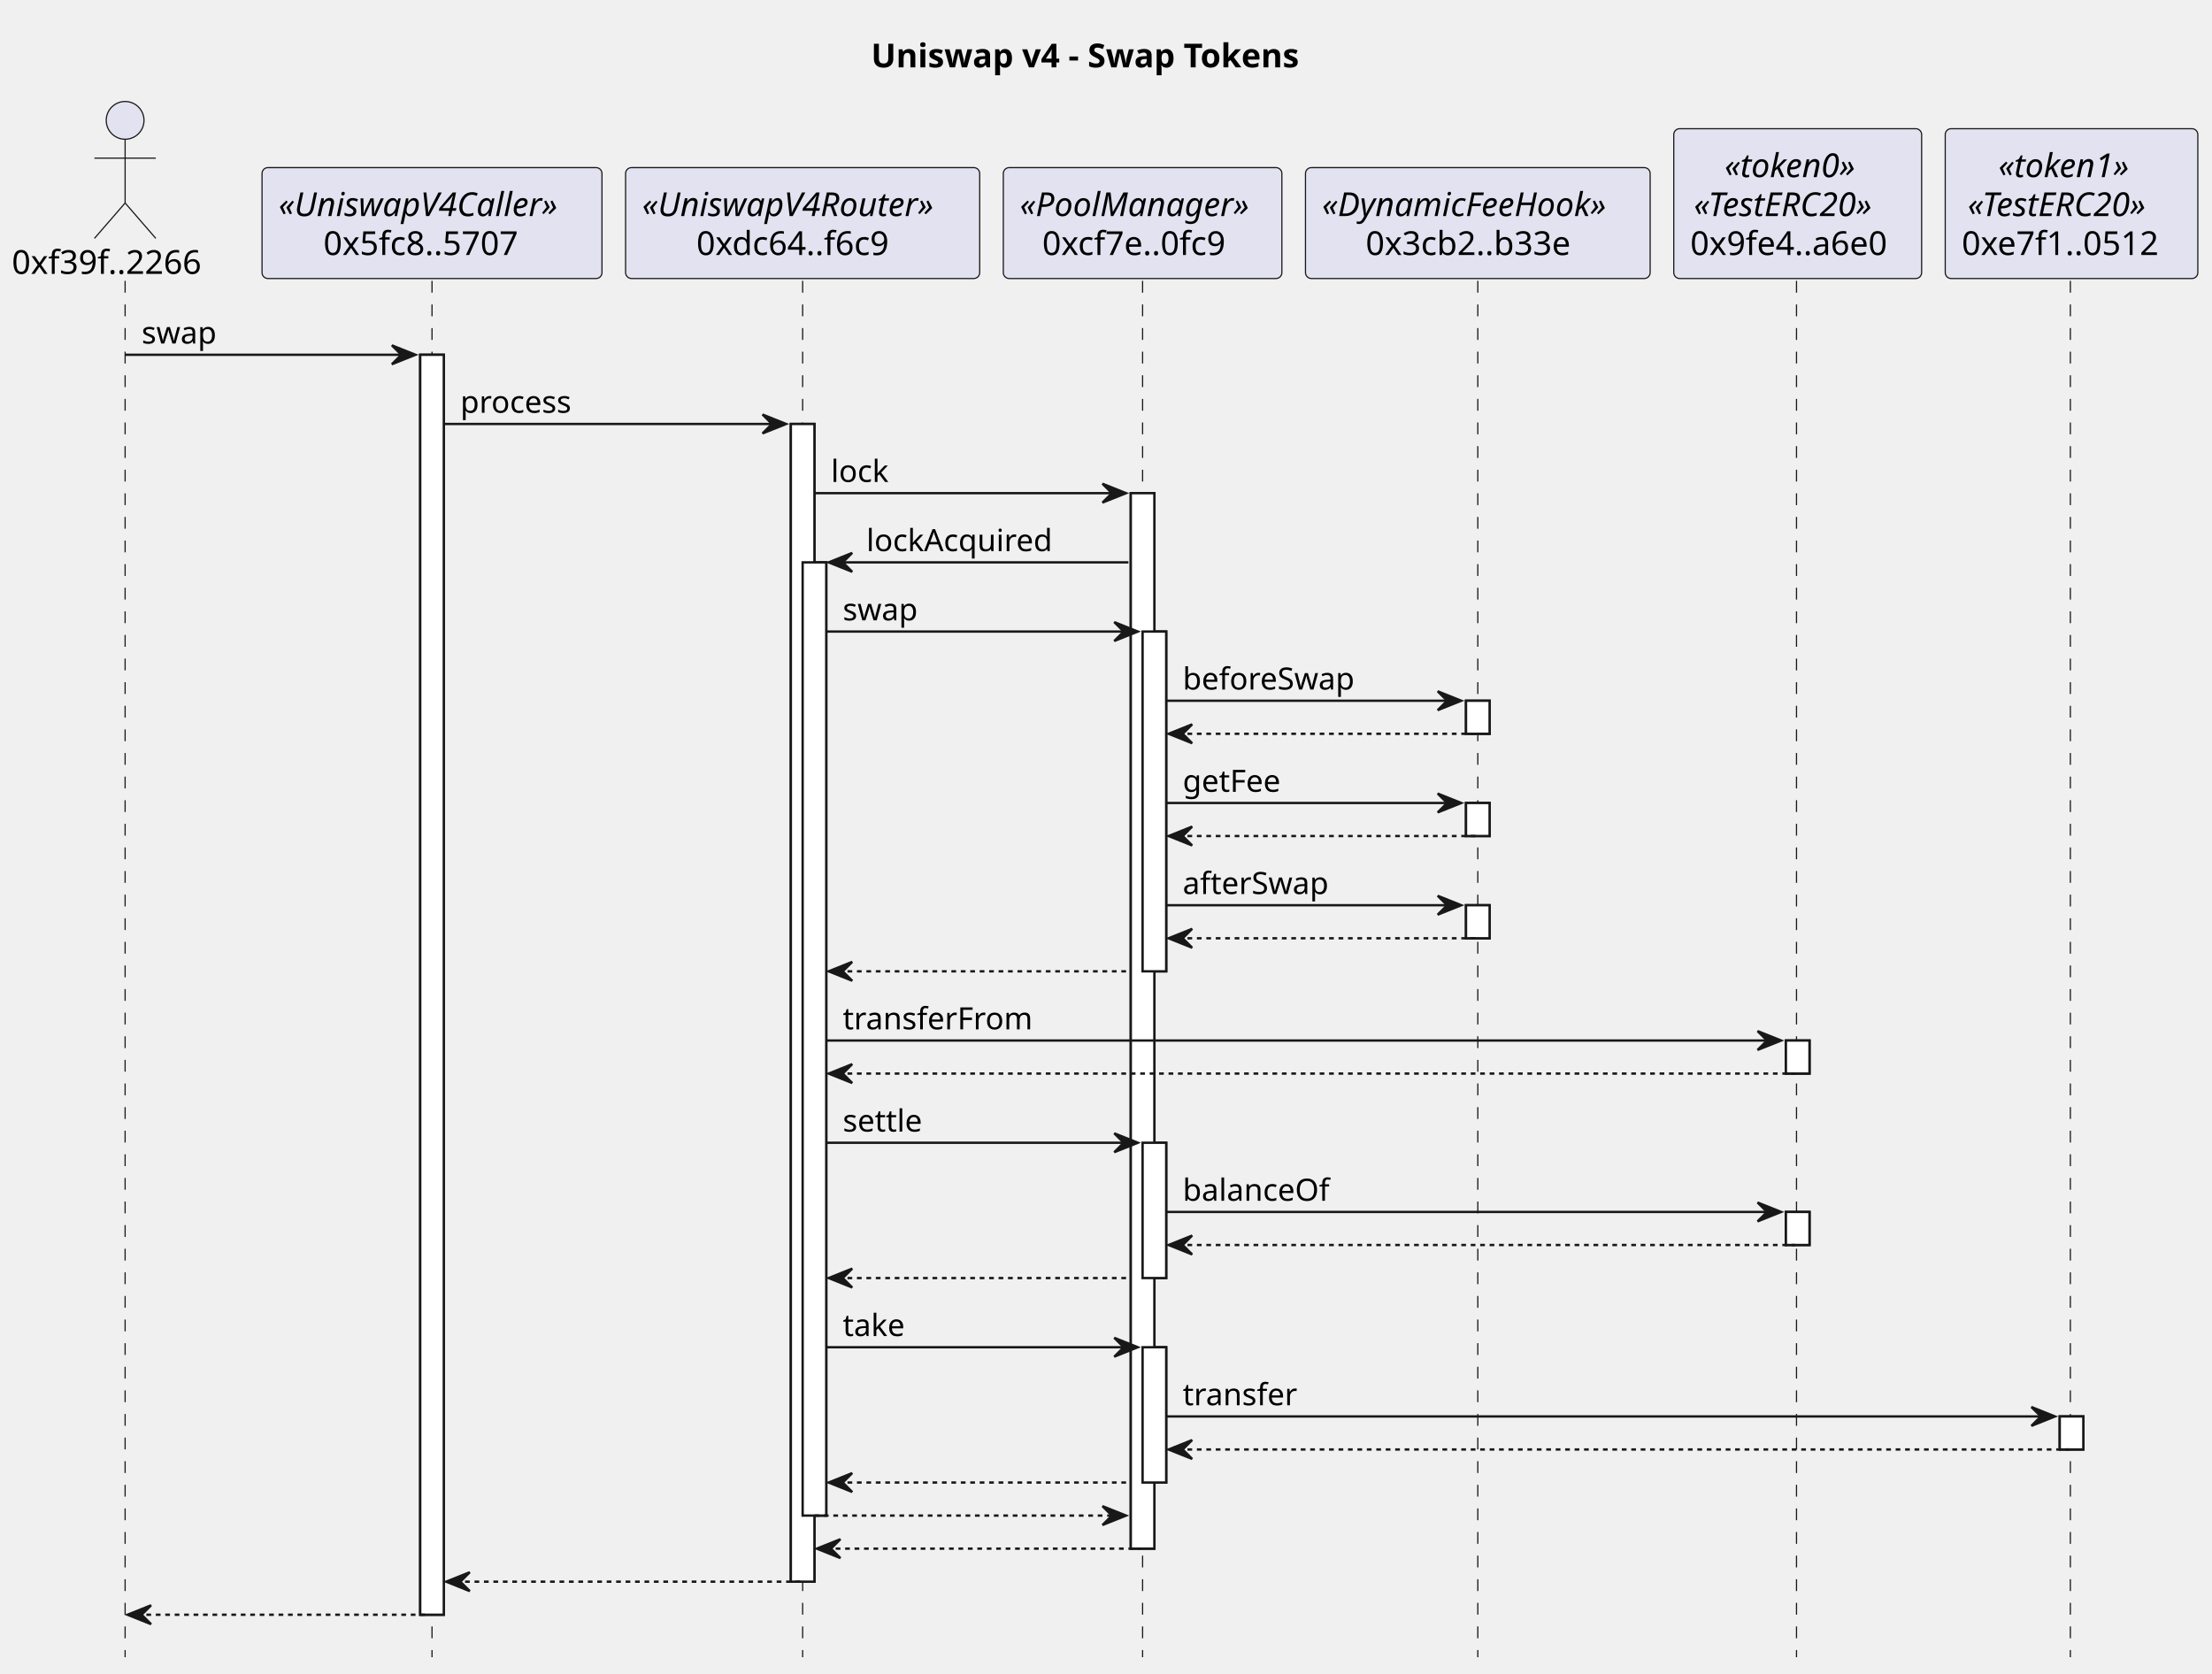
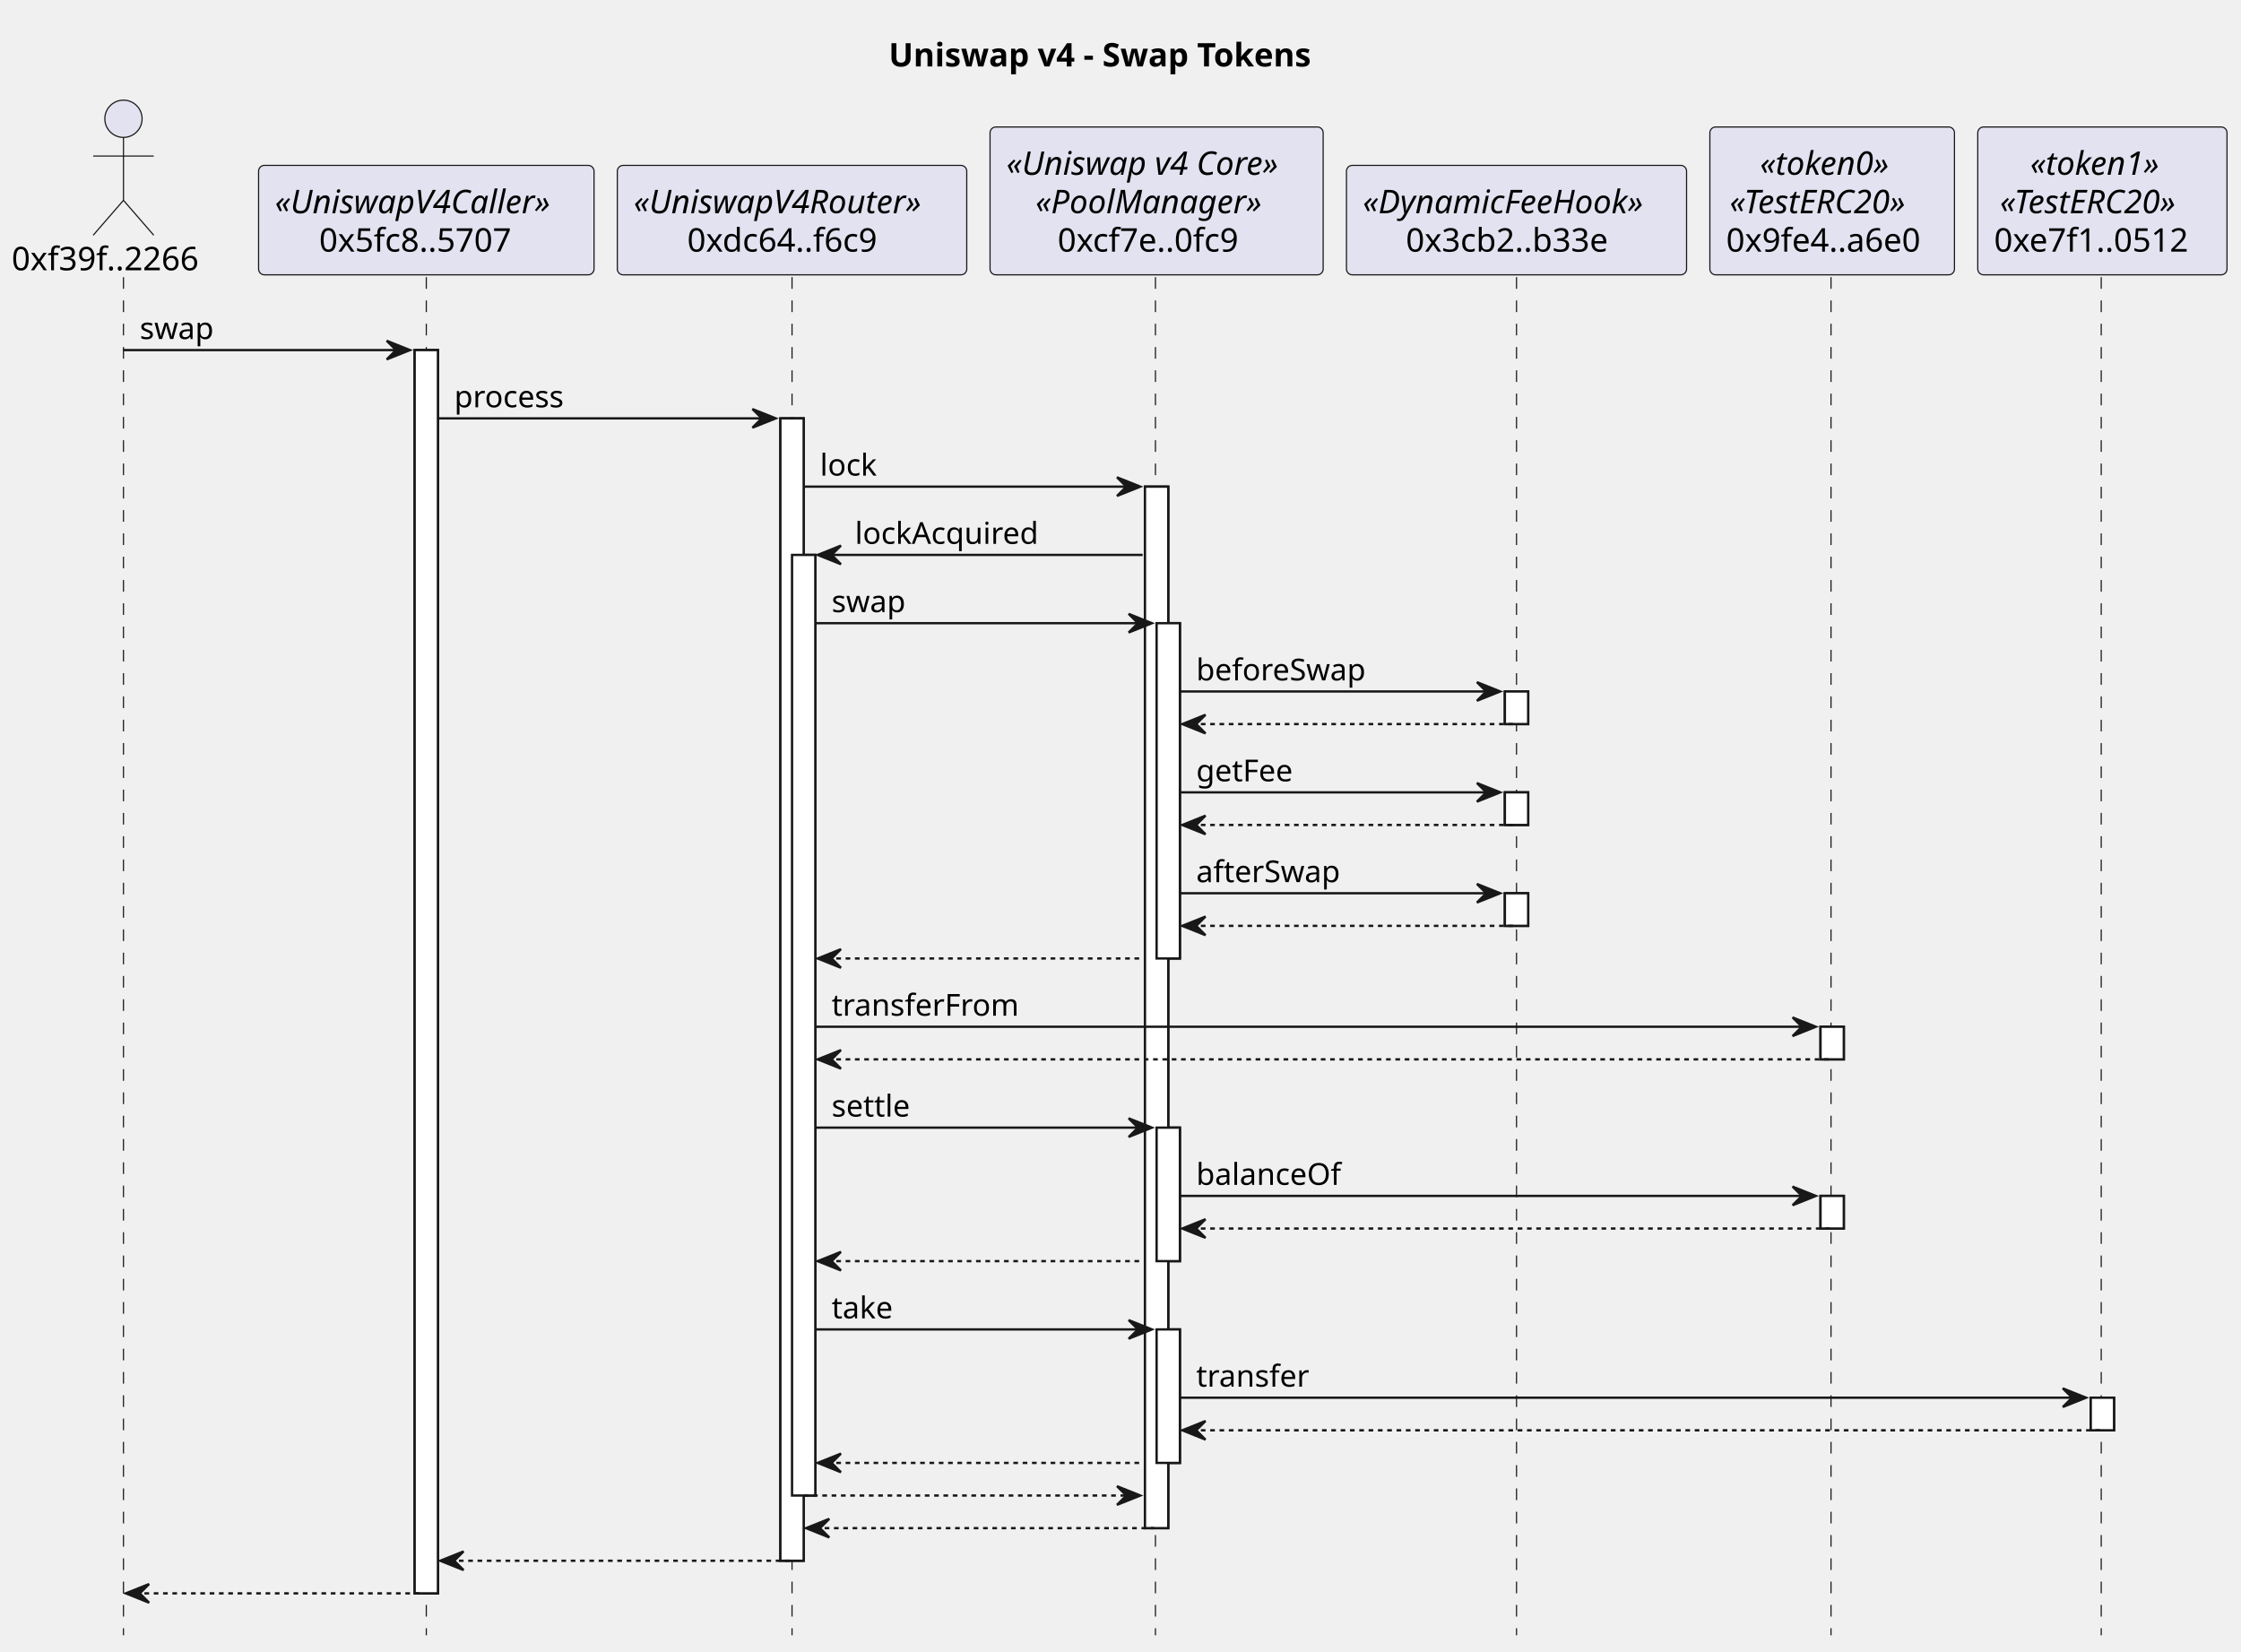
- <svg xmlns="http://www.w3.org/2000/svg" contentStyleType="text/css" height="709px" preserveAspectRatio="none" style="width:937px;height:709px;background:#FFFFFF;" version="1.1" viewBox="0 0 937 709" width="937px" zoomAndPan="magnify">
+ <svg xmlns="http://www.w3.org/2000/svg" contentStyleType="text/css" height="709px" preserveAspectRatio="none" style="width:962px;height:709px;background:#FFFFFF;" version="1.1" viewBox="0 0 962 709" width="962px" zoomAndPan="magnify">
  <defs />
  <g>
-     <text fill="#000000" font-family="sans-serif" font-size="14" font-weight="bold" lengthAdjust="spacing" textLength="197" x="369" y="28.535">Uniswap v4 - Swap Tokens</text>
+     <text fill="#000000" font-family="sans-serif" font-size="14" font-weight="bold" lengthAdjust="spacing" textLength="197" x="381.5" y="28.535">Uniswap v4 - Swap Tokens</text>
    <rect fill="#FFFFFF" height="533.727" style="stroke:#181818;stroke-width:1.0;" width="10" x="178" y="150.287" />
    <rect fill="#FFFFFF" height="490.416" style="stroke:#181818;stroke-width:1.0;" width="10" x="335" y="179.598" />
    <rect fill="#FFFFFF" height="403.795" style="stroke:#181818;stroke-width:1.0;" width="10" x="340" y="238.219" />
-     <rect fill="#FFFFFF" height="447.106" style="stroke:#181818;stroke-width:1.0;" width="10" x="479" y="208.908" />
-     <rect fill="#FFFFFF" height="143.932" style="stroke:#181818;stroke-width:1.0;" width="10" x="484" y="267.529" />
-     <rect fill="#FFFFFF" height="57.31" style="stroke:#181818;stroke-width:1.0;" width="10" x="484" y="484.082" />
-     <rect fill="#FFFFFF" height="57.31" style="stroke:#181818;stroke-width:1.0;" width="10" x="484" y="570.703" />
-     <rect fill="#FFFFFF" height="14" style="stroke:#181818;stroke-width:1.0;" width="10" x="621" y="296.84" />
-     <rect fill="#FFFFFF" height="14" style="stroke:#181818;stroke-width:1.0;" width="10" x="621" y="340.15" />
-     <rect fill="#FFFFFF" height="14" style="stroke:#181818;stroke-width:1.0;" width="10" x="621" y="383.461" />
-     <rect fill="#FFFFFF" height="14" style="stroke:#181818;stroke-width:1.0;" width="10" x="756.5" y="440.772" />
-     <rect fill="#FFFFFF" height="14" style="stroke:#181818;stroke-width:1.0;" width="10" x="756.5" y="513.393" />
-     <rect fill="#FFFFFF" height="14" style="stroke:#181818;stroke-width:1.0;" width="10" x="872.5" y="600.014" />
+     <rect fill="#FFFFFF" height="447.106" style="stroke:#181818;stroke-width:1.0;" width="10" x="491.5" y="208.908" />
+     <rect fill="#FFFFFF" height="143.932" style="stroke:#181818;stroke-width:1.0;" width="10" x="496.5" y="267.529" />
+     <rect fill="#FFFFFF" height="57.31" style="stroke:#181818;stroke-width:1.0;" width="10" x="496.5" y="484.082" />
+     <rect fill="#FFFFFF" height="57.31" style="stroke:#181818;stroke-width:1.0;" width="10" x="496.5" y="570.703" />
+     <rect fill="#FFFFFF" height="14" style="stroke:#181818;stroke-width:1.0;" width="10" x="646" y="296.84" />
+     <rect fill="#FFFFFF" height="14" style="stroke:#181818;stroke-width:1.0;" width="10" x="646" y="340.15" />
+     <rect fill="#FFFFFF" height="14" style="stroke:#181818;stroke-width:1.0;" width="10" x="646" y="383.461" />
+     <rect fill="#FFFFFF" height="14" style="stroke:#181818;stroke-width:1.0;" width="10" x="781.5" y="440.772" />
+     <rect fill="#FFFFFF" height="14" style="stroke:#181818;stroke-width:1.0;" width="10" x="781.5" y="513.393" />
+     <rect fill="#FFFFFF" height="14" style="stroke:#181818;stroke-width:1.0;" width="10" x="897.5" y="600.014" />
    <line style="stroke:#181818;stroke-width:0.5;stroke-dasharray:5.0,5.0;" x1="53" x2="53" y1="118.977" y2="702.014" />
    <line style="stroke:#181818;stroke-width:0.5;stroke-dasharray:5.0,5.0;" x1="183" x2="183" y1="118.977" y2="702.014" />
    <line style="stroke:#181818;stroke-width:0.5;stroke-dasharray:5.0,5.0;" x1="340" x2="340" y1="118.977" y2="702.014" />
-     <line style="stroke:#181818;stroke-width:0.5;stroke-dasharray:5.0,5.0;" x1="484" x2="484" y1="118.977" y2="702.014" />
-     <line style="stroke:#181818;stroke-width:0.5;stroke-dasharray:5.0,5.0;" x1="626" x2="626" y1="118.977" y2="702.014" />
-     <line style="stroke:#181818;stroke-width:0.5;stroke-dasharray:5.0,5.0;" x1="761" x2="761" y1="118.977" y2="702.014" />
-     <line style="stroke:#181818;stroke-width:0.5;stroke-dasharray:5.0,5.0;" x1="877" x2="877" y1="118.977" y2="702.014" />
+     <line style="stroke:#181818;stroke-width:0.5;stroke-dasharray:5.0,5.0;" x1="496" x2="496" y1="118.977" y2="702.014" />
+     <line style="stroke:#181818;stroke-width:0.5;stroke-dasharray:5.0,5.0;" x1="651" x2="651" y1="118.977" y2="702.014" />
+     <line style="stroke:#181818;stroke-width:0.5;stroke-dasharray:5.0,5.0;" x1="786" x2="786" y1="118.977" y2="702.014" />
+     <line style="stroke:#181818;stroke-width:0.5;stroke-dasharray:5.0,5.0;" x1="902" x2="902" y1="118.977" y2="702.014" />
    <text fill="#000000" font-family="sans-serif" font-size="14" lengthAdjust="spacing" textLength="90" x="5" y="116.023">0xf39f..2266</text>
    <ellipse cx="53" cy="50.988" fill="#E2E2F0" rx="8" ry="8" style="stroke:#181818;stroke-width:0.5;" />
    <path d="M53,58.988 L53,85.988 M40,66.988 L66,66.988 M53,85.988 L40,100.988 M53,85.988 L66,100.988 " fill="none" style="stroke:#181818;stroke-width:0.5;" />
    <rect fill="#E2E2F0" height="46.977" rx="2.5" ry="2.5" style="stroke:#181818;stroke-width:0.5;" width="144" x="111" y="71" />
    <text fill="#000000" font-family="sans-serif" font-size="14" font-style="italic" lengthAdjust="spacing" textLength="130" x="118" y="91.535">«UniswapV4Caller»</text>
    <text fill="#000000" font-family="sans-serif" font-size="14" lengthAdjust="spacing" textLength="92" x="137" y="108.023">0x5fc8..5707</text>
    <rect fill="#E2E2F0" height="46.977" rx="2.5" ry="2.5" style="stroke:#181818;stroke-width:0.5;" width="150" x="265" y="71" />
    <text fill="#000000" font-family="sans-serif" font-size="14" font-style="italic" lengthAdjust="spacing" textLength="136" x="272" y="91.535">«UniswapV4Router»</text>
    <text fill="#000000" font-family="sans-serif" font-size="14" lengthAdjust="spacing" textLength="90" x="295" y="108.023">0xdc64..f6c9</text>
-     <rect fill="#E2E2F0" height="46.977" rx="2.5" ry="2.5" style="stroke:#181818;stroke-width:0.5;" width="118" x="425" y="71" />
-     <text fill="#000000" font-family="sans-serif" font-size="14" font-style="italic" lengthAdjust="spacing" textLength="104" x="432" y="91.535">«PoolManager»</text>
-     <text fill="#000000" font-family="sans-serif" font-size="14" lengthAdjust="spacing" textLength="85" x="441.5" y="108.023">0xcf7e..0fc9</text>
-     <rect fill="#E2E2F0" height="46.977" rx="2.5" ry="2.5" style="stroke:#181818;stroke-width:0.5;" width="146" x="553" y="71" />
-     <text fill="#000000" font-family="sans-serif" font-size="14" font-style="italic" lengthAdjust="spacing" textLength="132" x="560" y="91.535">«DynamicFeeHook»</text>
-     <text fill="#000000" font-family="sans-serif" font-size="14" lengthAdjust="spacing" textLength="95" x="578.5" y="108.023">0x3cb2..b33e</text>
-     <rect fill="#E2E2F0" height="63.465" rx="2.5" ry="2.5" style="stroke:#181818;stroke-width:0.5;" width="105" x="709" y="54.512" />
-     <text fill="#000000" font-family="sans-serif" font-size="14" font-style="italic" lengthAdjust="spacing" textLength="62" x="730.5" y="75.047">«token0»</text>
-     <text fill="#000000" font-family="sans-serif" font-size="14" font-style="italic" lengthAdjust="spacing" textLength="88" x="717.5" y="91.535">«TestERC20»</text>
-     <text fill="#000000" font-family="sans-serif" font-size="14" lengthAdjust="spacing" textLength="91" x="716" y="108.023">0x9fe4..a6e0</text>
-     <rect fill="#E2E2F0" height="63.465" rx="2.5" ry="2.5" style="stroke:#181818;stroke-width:0.5;" width="107" x="824" y="54.512" />
-     <text fill="#000000" font-family="sans-serif" font-size="14" font-style="italic" lengthAdjust="spacing" textLength="62" x="846.5" y="75.047">«token1»</text>
-     <text fill="#000000" font-family="sans-serif" font-size="14" font-style="italic" lengthAdjust="spacing" textLength="88" x="833.5" y="91.535">«TestERC20»</text>
-     <text fill="#000000" font-family="sans-serif" font-size="14" lengthAdjust="spacing" textLength="93" x="831" y="108.023">0xe7f1..0512</text>
+     <rect fill="#E2E2F0" height="63.465" rx="2.5" ry="2.5" style="stroke:#181818;stroke-width:0.5;" width="143" x="425" y="54.512" />
+     <text fill="#000000" font-family="sans-serif" font-size="14" font-style="italic" lengthAdjust="spacing" textLength="129" x="432" y="75.047">«Uniswap v4 Core»</text>
+     <text fill="#000000" font-family="sans-serif" font-size="14" font-style="italic" lengthAdjust="spacing" textLength="104" x="444.5" y="91.535">«PoolManager»</text>
+     <text fill="#000000" font-family="sans-serif" font-size="14" lengthAdjust="spacing" textLength="85" x="454" y="108.023">0xcf7e..0fc9</text>
+     <rect fill="#E2E2F0" height="46.977" rx="2.5" ry="2.5" style="stroke:#181818;stroke-width:0.5;" width="146" x="578" y="71" />
+     <text fill="#000000" font-family="sans-serif" font-size="14" font-style="italic" lengthAdjust="spacing" textLength="132" x="585" y="91.535">«DynamicFeeHook»</text>
+     <text fill="#000000" font-family="sans-serif" font-size="14" lengthAdjust="spacing" textLength="95" x="603.5" y="108.023">0x3cb2..b33e</text>
+     <rect fill="#E2E2F0" height="63.465" rx="2.5" ry="2.5" style="stroke:#181818;stroke-width:0.5;" width="105" x="734" y="54.512" />
+     <text fill="#000000" font-family="sans-serif" font-size="14" font-style="italic" lengthAdjust="spacing" textLength="62" x="755.5" y="75.047">«token0»</text>
+     <text fill="#000000" font-family="sans-serif" font-size="14" font-style="italic" lengthAdjust="spacing" textLength="88" x="742.5" y="91.535">«TestERC20»</text>
+     <text fill="#000000" font-family="sans-serif" font-size="14" lengthAdjust="spacing" textLength="91" x="741" y="108.023">0x9fe4..a6e0</text>
+     <rect fill="#E2E2F0" height="63.465" rx="2.5" ry="2.5" style="stroke:#181818;stroke-width:0.5;" width="107" x="849" y="54.512" />
+     <text fill="#000000" font-family="sans-serif" font-size="14" font-style="italic" lengthAdjust="spacing" textLength="62" x="871.5" y="75.047">«token1»</text>
+     <text fill="#000000" font-family="sans-serif" font-size="14" font-style="italic" lengthAdjust="spacing" textLength="88" x="858.5" y="91.535">«TestERC20»</text>
+     <text fill="#000000" font-family="sans-serif" font-size="14" lengthAdjust="spacing" textLength="93" x="856" y="108.023">0xe7f1..0512</text>
    <rect fill="#FFFFFF" height="533.727" style="stroke:#181818;stroke-width:1.0;" width="10" x="178" y="150.287" />
    <rect fill="#FFFFFF" height="490.416" style="stroke:#181818;stroke-width:1.0;" width="10" x="335" y="179.598" />
    <rect fill="#FFFFFF" height="403.795" style="stroke:#181818;stroke-width:1.0;" width="10" x="340" y="238.219" />
-     <rect fill="#FFFFFF" height="447.106" style="stroke:#181818;stroke-width:1.0;" width="10" x="479" y="208.908" />
-     <rect fill="#FFFFFF" height="143.932" style="stroke:#181818;stroke-width:1.0;" width="10" x="484" y="267.529" />
-     <rect fill="#FFFFFF" height="57.31" style="stroke:#181818;stroke-width:1.0;" width="10" x="484" y="484.082" />
-     <rect fill="#FFFFFF" height="57.31" style="stroke:#181818;stroke-width:1.0;" width="10" x="484" y="570.703" />
-     <rect fill="#FFFFFF" height="14" style="stroke:#181818;stroke-width:1.0;" width="10" x="621" y="296.84" />
-     <rect fill="#FFFFFF" height="14" style="stroke:#181818;stroke-width:1.0;" width="10" x="621" y="340.15" />
-     <rect fill="#FFFFFF" height="14" style="stroke:#181818;stroke-width:1.0;" width="10" x="621" y="383.461" />
-     <rect fill="#FFFFFF" height="14" style="stroke:#181818;stroke-width:1.0;" width="10" x="756.5" y="440.772" />
-     <rect fill="#FFFFFF" height="14" style="stroke:#181818;stroke-width:1.0;" width="10" x="756.5" y="513.393" />
-     <rect fill="#FFFFFF" height="14" style="stroke:#181818;stroke-width:1.0;" width="10" x="872.5" y="600.014" />
+     <rect fill="#FFFFFF" height="447.106" style="stroke:#181818;stroke-width:1.0;" width="10" x="491.5" y="208.908" />
+     <rect fill="#FFFFFF" height="143.932" style="stroke:#181818;stroke-width:1.0;" width="10" x="496.5" y="267.529" />
+     <rect fill="#FFFFFF" height="57.31" style="stroke:#181818;stroke-width:1.0;" width="10" x="496.5" y="484.082" />
+     <rect fill="#FFFFFF" height="57.31" style="stroke:#181818;stroke-width:1.0;" width="10" x="496.5" y="570.703" />
+     <rect fill="#FFFFFF" height="14" style="stroke:#181818;stroke-width:1.0;" width="10" x="646" y="296.84" />
+     <rect fill="#FFFFFF" height="14" style="stroke:#181818;stroke-width:1.0;" width="10" x="646" y="340.15" />
+     <rect fill="#FFFFFF" height="14" style="stroke:#181818;stroke-width:1.0;" width="10" x="646" y="383.461" />
+     <rect fill="#FFFFFF" height="14" style="stroke:#181818;stroke-width:1.0;" width="10" x="781.5" y="440.772" />
+     <rect fill="#FFFFFF" height="14" style="stroke:#181818;stroke-width:1.0;" width="10" x="781.5" y="513.393" />
+     <rect fill="#FFFFFF" height="14" style="stroke:#181818;stroke-width:1.0;" width="10" x="897.5" y="600.014" />
    <polygon fill="#181818" points="166,146.287,176,150.287,166,154.287,170,150.287" style="stroke:#181818;stroke-width:1.0;" />
    <line style="stroke:#181818;stroke-width:1.0;" x1="53" x2="172" y1="150.287" y2="150.287" />
    <text fill="#000000" font-family="sans-serif" font-size="13" lengthAdjust="spacing" textLength="32" x="60" y="145.545">swap</text>
    <polygon fill="#181818" points="323,175.598,333,179.598,323,183.598,327,179.598" style="stroke:#181818;stroke-width:1.0;" />
    <line style="stroke:#181818;stroke-width:1.0;" x1="188" x2="329" y1="179.598" y2="179.598" />
    <text fill="#000000" font-family="sans-serif" font-size="13" lengthAdjust="spacing" textLength="49" x="195" y="174.856">process</text>
-     <polygon fill="#181818" points="467,204.908,477,208.908,467,212.908,471,208.908" style="stroke:#181818;stroke-width:1.0;" />
-     <line style="stroke:#181818;stroke-width:1.0;" x1="345" x2="473" y1="208.908" y2="208.908" />
+     <polygon fill="#181818" points="479.5,204.908,489.5,208.908,479.5,212.908,483.5,208.908" style="stroke:#181818;stroke-width:1.0;" />
+     <line style="stroke:#181818;stroke-width:1.0;" x1="345" x2="485.5" y1="208.908" y2="208.908" />
    <text fill="#000000" font-family="sans-serif" font-size="13" lengthAdjust="spacing" textLength="27" x="352" y="204.166">lock</text>
    <polygon fill="#181818" points="361,234.219,351,238.219,361,242.219,357,238.219" style="stroke:#181818;stroke-width:1.0;" />
-     <line style="stroke:#181818;stroke-width:1.0;" x1="355" x2="478" y1="238.219" y2="238.219" />
+     <line style="stroke:#181818;stroke-width:1.0;" x1="355" x2="490.5" y1="238.219" y2="238.219" />
    <text fill="#000000" font-family="sans-serif" font-size="13" lengthAdjust="spacing" textLength="83" x="367" y="233.477">lockAcquired</text>
-     <polygon fill="#181818" points="472,263.529,482,267.529,472,271.529,476,267.529" style="stroke:#181818;stroke-width:1.0;" />
-     <line style="stroke:#181818;stroke-width:1.0;" x1="350" x2="478" y1="267.529" y2="267.529" />
+     <polygon fill="#181818" points="484.5,263.529,494.5,267.529,484.5,271.529,488.5,267.529" style="stroke:#181818;stroke-width:1.0;" />
+     <line style="stroke:#181818;stroke-width:1.0;" x1="350" x2="490.5" y1="267.529" y2="267.529" />
    <text fill="#000000" font-family="sans-serif" font-size="13" lengthAdjust="spacing" textLength="32" x="357" y="262.787">swap</text>
-     <polygon fill="#181818" points="609,292.84,619,296.84,609,300.84,613,296.84" style="stroke:#181818;stroke-width:1.0;" />
-     <line style="stroke:#181818;stroke-width:1.0;" x1="494" x2="615" y1="296.84" y2="296.84" />
-     <text fill="#000000" font-family="sans-serif" font-size="13" lengthAdjust="spacing" textLength="72" x="501" y="292.098">beforeSwap</text>
-     <polygon fill="#181818" points="505,306.84,495,310.84,505,314.84,501,310.84" style="stroke:#181818;stroke-width:1.0;" />
-     <line style="stroke:#181818;stroke-width:1.0;stroke-dasharray:2.0,2.0;" x1="499" x2="625" y1="310.84" y2="310.84" />
-     <polygon fill="#181818" points="609,336.15,619,340.15,609,344.15,613,340.15" style="stroke:#181818;stroke-width:1.0;" />
-     <line style="stroke:#181818;stroke-width:1.0;" x1="494" x2="615" y1="340.15" y2="340.15" />
-     <text fill="#000000" font-family="sans-serif" font-size="13" lengthAdjust="spacing" textLength="41" x="501" y="335.408">getFee</text>
-     <polygon fill="#181818" points="505,350.15,495,354.15,505,358.15,501,354.15" style="stroke:#181818;stroke-width:1.0;" />
-     <line style="stroke:#181818;stroke-width:1.0;stroke-dasharray:2.0,2.0;" x1="499" x2="625" y1="354.15" y2="354.15" />
-     <polygon fill="#181818" points="609,379.461,619,383.461,609,387.461,613,383.461" style="stroke:#181818;stroke-width:1.0;" />
-     <line style="stroke:#181818;stroke-width:1.0;" x1="494" x2="615" y1="383.461" y2="383.461" />
-     <text fill="#000000" font-family="sans-serif" font-size="13" lengthAdjust="spacing" textLength="61" x="501" y="378.719">afterSwap</text>
-     <polygon fill="#181818" points="505,393.461,495,397.461,505,401.461,501,397.461" style="stroke:#181818;stroke-width:1.0;" />
-     <line style="stroke:#181818;stroke-width:1.0;stroke-dasharray:2.0,2.0;" x1="499" x2="625" y1="397.461" y2="397.461" />
+     <polygon fill="#181818" points="634,292.84,644,296.84,634,300.84,638,296.84" style="stroke:#181818;stroke-width:1.0;" />
+     <line style="stroke:#181818;stroke-width:1.0;" x1="506.5" x2="640" y1="296.84" y2="296.84" />
+     <text fill="#000000" font-family="sans-serif" font-size="13" lengthAdjust="spacing" textLength="72" x="513.5" y="292.098">beforeSwap</text>
+     <polygon fill="#181818" points="517.5,306.84,507.5,310.84,517.5,314.84,513.5,310.84" style="stroke:#181818;stroke-width:1.0;" />
+     <line style="stroke:#181818;stroke-width:1.0;stroke-dasharray:2.0,2.0;" x1="511.5" x2="650" y1="310.84" y2="310.84" />
+     <polygon fill="#181818" points="634,336.15,644,340.15,634,344.15,638,340.15" style="stroke:#181818;stroke-width:1.0;" />
+     <line style="stroke:#181818;stroke-width:1.0;" x1="506.5" x2="640" y1="340.15" y2="340.15" />
+     <text fill="#000000" font-family="sans-serif" font-size="13" lengthAdjust="spacing" textLength="41" x="513.5" y="335.408">getFee</text>
+     <polygon fill="#181818" points="517.5,350.15,507.5,354.15,517.5,358.15,513.5,354.15" style="stroke:#181818;stroke-width:1.0;" />
+     <line style="stroke:#181818;stroke-width:1.0;stroke-dasharray:2.0,2.0;" x1="511.5" x2="650" y1="354.15" y2="354.15" />
+     <polygon fill="#181818" points="634,379.461,644,383.461,634,387.461,638,383.461" style="stroke:#181818;stroke-width:1.0;" />
+     <line style="stroke:#181818;stroke-width:1.0;" x1="506.5" x2="640" y1="383.461" y2="383.461" />
+     <text fill="#000000" font-family="sans-serif" font-size="13" lengthAdjust="spacing" textLength="61" x="513.5" y="378.719">afterSwap</text>
+     <polygon fill="#181818" points="517.5,393.461,507.5,397.461,517.5,401.461,513.5,397.461" style="stroke:#181818;stroke-width:1.0;" />
+     <line style="stroke:#181818;stroke-width:1.0;stroke-dasharray:2.0,2.0;" x1="511.5" x2="650" y1="397.461" y2="397.461" />
    <polygon fill="#181818" points="361,407.461,351,411.461,361,415.461,357,411.461" style="stroke:#181818;stroke-width:1.0;" />
-     <line style="stroke:#181818;stroke-width:1.0;stroke-dasharray:2.0,2.0;" x1="355" x2="478" y1="411.461" y2="411.461" />
-     <polygon fill="#181818" points="744.5,436.772,754.5,440.772,744.5,444.772,748.5,440.772" style="stroke:#181818;stroke-width:1.0;" />
-     <line style="stroke:#181818;stroke-width:1.0;" x1="350" x2="750.5" y1="440.772" y2="440.772" />
+     <line style="stroke:#181818;stroke-width:1.0;stroke-dasharray:2.0,2.0;" x1="355" x2="490.5" y1="411.461" y2="411.461" />
+     <polygon fill="#181818" points="769.5,436.772,779.5,440.772,769.5,444.772,773.5,440.772" style="stroke:#181818;stroke-width:1.0;" />
+     <line style="stroke:#181818;stroke-width:1.0;" x1="350" x2="775.5" y1="440.772" y2="440.772" />
    <text fill="#000000" font-family="sans-serif" font-size="13" lengthAdjust="spacing" textLength="81" x="357" y="436.029">transferFrom</text>
    <polygon fill="#181818" points="361,450.772,351,454.772,361,458.772,357,454.772" style="stroke:#181818;stroke-width:1.0;" />
-     <line style="stroke:#181818;stroke-width:1.0;stroke-dasharray:2.0,2.0;" x1="355" x2="760.5" y1="454.772" y2="454.772" />
-     <polygon fill="#181818" points="472,480.082,482,484.082,472,488.082,476,484.082" style="stroke:#181818;stroke-width:1.0;" />
-     <line style="stroke:#181818;stroke-width:1.0;" x1="350" x2="478" y1="484.082" y2="484.082" />
+     <line style="stroke:#181818;stroke-width:1.0;stroke-dasharray:2.0,2.0;" x1="355" x2="785.5" y1="454.772" y2="454.772" />
+     <polygon fill="#181818" points="484.5,480.082,494.5,484.082,484.5,488.082,488.5,484.082" style="stroke:#181818;stroke-width:1.0;" />
+     <line style="stroke:#181818;stroke-width:1.0;" x1="350" x2="490.5" y1="484.082" y2="484.082" />
    <text fill="#000000" font-family="sans-serif" font-size="13" lengthAdjust="spacing" textLength="35" x="357" y="479.34">settle</text>
-     <polygon fill="#181818" points="744.5,509.393,754.5,513.393,744.5,517.393,748.5,513.393" style="stroke:#181818;stroke-width:1.0;" />
-     <line style="stroke:#181818;stroke-width:1.0;" x1="494" x2="750.5" y1="513.393" y2="513.393" />
-     <text fill="#000000" font-family="sans-serif" font-size="13" lengthAdjust="spacing" textLength="63" x="501" y="508.65">balanceOf</text>
-     <polygon fill="#181818" points="505,523.393,495,527.393,505,531.393,501,527.393" style="stroke:#181818;stroke-width:1.0;" />
-     <line style="stroke:#181818;stroke-width:1.0;stroke-dasharray:2.0,2.0;" x1="499" x2="760.5" y1="527.393" y2="527.393" />
+     <polygon fill="#181818" points="769.5,509.393,779.5,513.393,769.5,517.393,773.5,513.393" style="stroke:#181818;stroke-width:1.0;" />
+     <line style="stroke:#181818;stroke-width:1.0;" x1="506.5" x2="775.5" y1="513.393" y2="513.393" />
+     <text fill="#000000" font-family="sans-serif" font-size="13" lengthAdjust="spacing" textLength="63" x="513.5" y="508.65">balanceOf</text>
+     <polygon fill="#181818" points="517.5,523.393,507.5,527.393,517.5,531.393,513.5,527.393" style="stroke:#181818;stroke-width:1.0;" />
+     <line style="stroke:#181818;stroke-width:1.0;stroke-dasharray:2.0,2.0;" x1="511.5" x2="785.5" y1="527.393" y2="527.393" />
    <polygon fill="#181818" points="361,537.393,351,541.393,361,545.393,357,541.393" style="stroke:#181818;stroke-width:1.0;" />
-     <line style="stroke:#181818;stroke-width:1.0;stroke-dasharray:2.0,2.0;" x1="355" x2="478" y1="541.393" y2="541.393" />
-     <polygon fill="#181818" points="472,566.703,482,570.703,472,574.703,476,570.703" style="stroke:#181818;stroke-width:1.0;" />
-     <line style="stroke:#181818;stroke-width:1.0;" x1="350" x2="478" y1="570.703" y2="570.703" />
+     <line style="stroke:#181818;stroke-width:1.0;stroke-dasharray:2.0,2.0;" x1="355" x2="490.5" y1="541.393" y2="541.393" />
+     <polygon fill="#181818" points="484.5,566.703,494.5,570.703,484.5,574.703,488.5,570.703" style="stroke:#181818;stroke-width:1.0;" />
+     <line style="stroke:#181818;stroke-width:1.0;" x1="350" x2="490.5" y1="570.703" y2="570.703" />
    <text fill="#000000" font-family="sans-serif" font-size="13" lengthAdjust="spacing" textLength="27" x="357" y="565.961">take</text>
-     <polygon fill="#181818" points="860.5,596.014,870.5,600.014,860.5,604.014,864.5,600.014" style="stroke:#181818;stroke-width:1.0;" />
-     <line style="stroke:#181818;stroke-width:1.0;" x1="494" x2="866.5" y1="600.014" y2="600.014" />
-     <text fill="#000000" font-family="sans-serif" font-size="13" lengthAdjust="spacing" textLength="49" x="501" y="595.271">transfer</text>
-     <polygon fill="#181818" points="505,610.014,495,614.014,505,618.014,501,614.014" style="stroke:#181818;stroke-width:1.0;" />
-     <line style="stroke:#181818;stroke-width:1.0;stroke-dasharray:2.0,2.0;" x1="499" x2="876.5" y1="614.014" y2="614.014" />
+     <polygon fill="#181818" points="885.5,596.014,895.5,600.014,885.5,604.014,889.5,600.014" style="stroke:#181818;stroke-width:1.0;" />
+     <line style="stroke:#181818;stroke-width:1.0;" x1="506.5" x2="891.5" y1="600.014" y2="600.014" />
+     <text fill="#000000" font-family="sans-serif" font-size="13" lengthAdjust="spacing" textLength="49" x="513.5" y="595.271">transfer</text>
+     <polygon fill="#181818" points="517.5,610.014,507.5,614.014,517.5,618.014,513.5,614.014" style="stroke:#181818;stroke-width:1.0;" />
+     <line style="stroke:#181818;stroke-width:1.0;stroke-dasharray:2.0,2.0;" x1="511.5" x2="901.5" y1="614.014" y2="614.014" />
    <polygon fill="#181818" points="361,624.014,351,628.014,361,632.014,357,628.014" style="stroke:#181818;stroke-width:1.0;" />
-     <line style="stroke:#181818;stroke-width:1.0;stroke-dasharray:2.0,2.0;" x1="355" x2="478" y1="628.014" y2="628.014" />
-     <polygon fill="#181818" points="467,638.014,477,642.014,467,646.014,471,642.014" style="stroke:#181818;stroke-width:1.0;" />
-     <line style="stroke:#181818;stroke-width:1.0;stroke-dasharray:2.0,2.0;" x1="345" x2="473" y1="642.014" y2="642.014" />
+     <line style="stroke:#181818;stroke-width:1.0;stroke-dasharray:2.0,2.0;" x1="355" x2="490.5" y1="628.014" y2="628.014" />
+     <polygon fill="#181818" points="479.5,638.014,489.5,642.014,479.5,646.014,483.5,642.014" style="stroke:#181818;stroke-width:1.0;" />
+     <line style="stroke:#181818;stroke-width:1.0;stroke-dasharray:2.0,2.0;" x1="345" x2="485.5" y1="642.014" y2="642.014" />
    <polygon fill="#181818" points="356,652.014,346,656.014,356,660.014,352,656.014" style="stroke:#181818;stroke-width:1.0;" />
-     <line style="stroke:#181818;stroke-width:1.0;stroke-dasharray:2.0,2.0;" x1="350" x2="483" y1="656.014" y2="656.014" />
+     <line style="stroke:#181818;stroke-width:1.0;stroke-dasharray:2.0,2.0;" x1="350" x2="495.5" y1="656.014" y2="656.014" />
    <polygon fill="#181818" points="199,666.014,189,670.014,199,674.014,195,670.014" style="stroke:#181818;stroke-width:1.0;" />
    <line style="stroke:#181818;stroke-width:1.0;stroke-dasharray:2.0,2.0;" x1="193" x2="339" y1="670.014" y2="670.014" />
    <polygon fill="#181818" points="64,680.014,54,684.014,64,688.014,60,684.014" style="stroke:#181818;stroke-width:1.0;" />
    <line style="stroke:#181818;stroke-width:1.0;stroke-dasharray:2.0,2.0;" x1="58" x2="182" y1="684.014" y2="684.014" />
  </g>
</svg>
